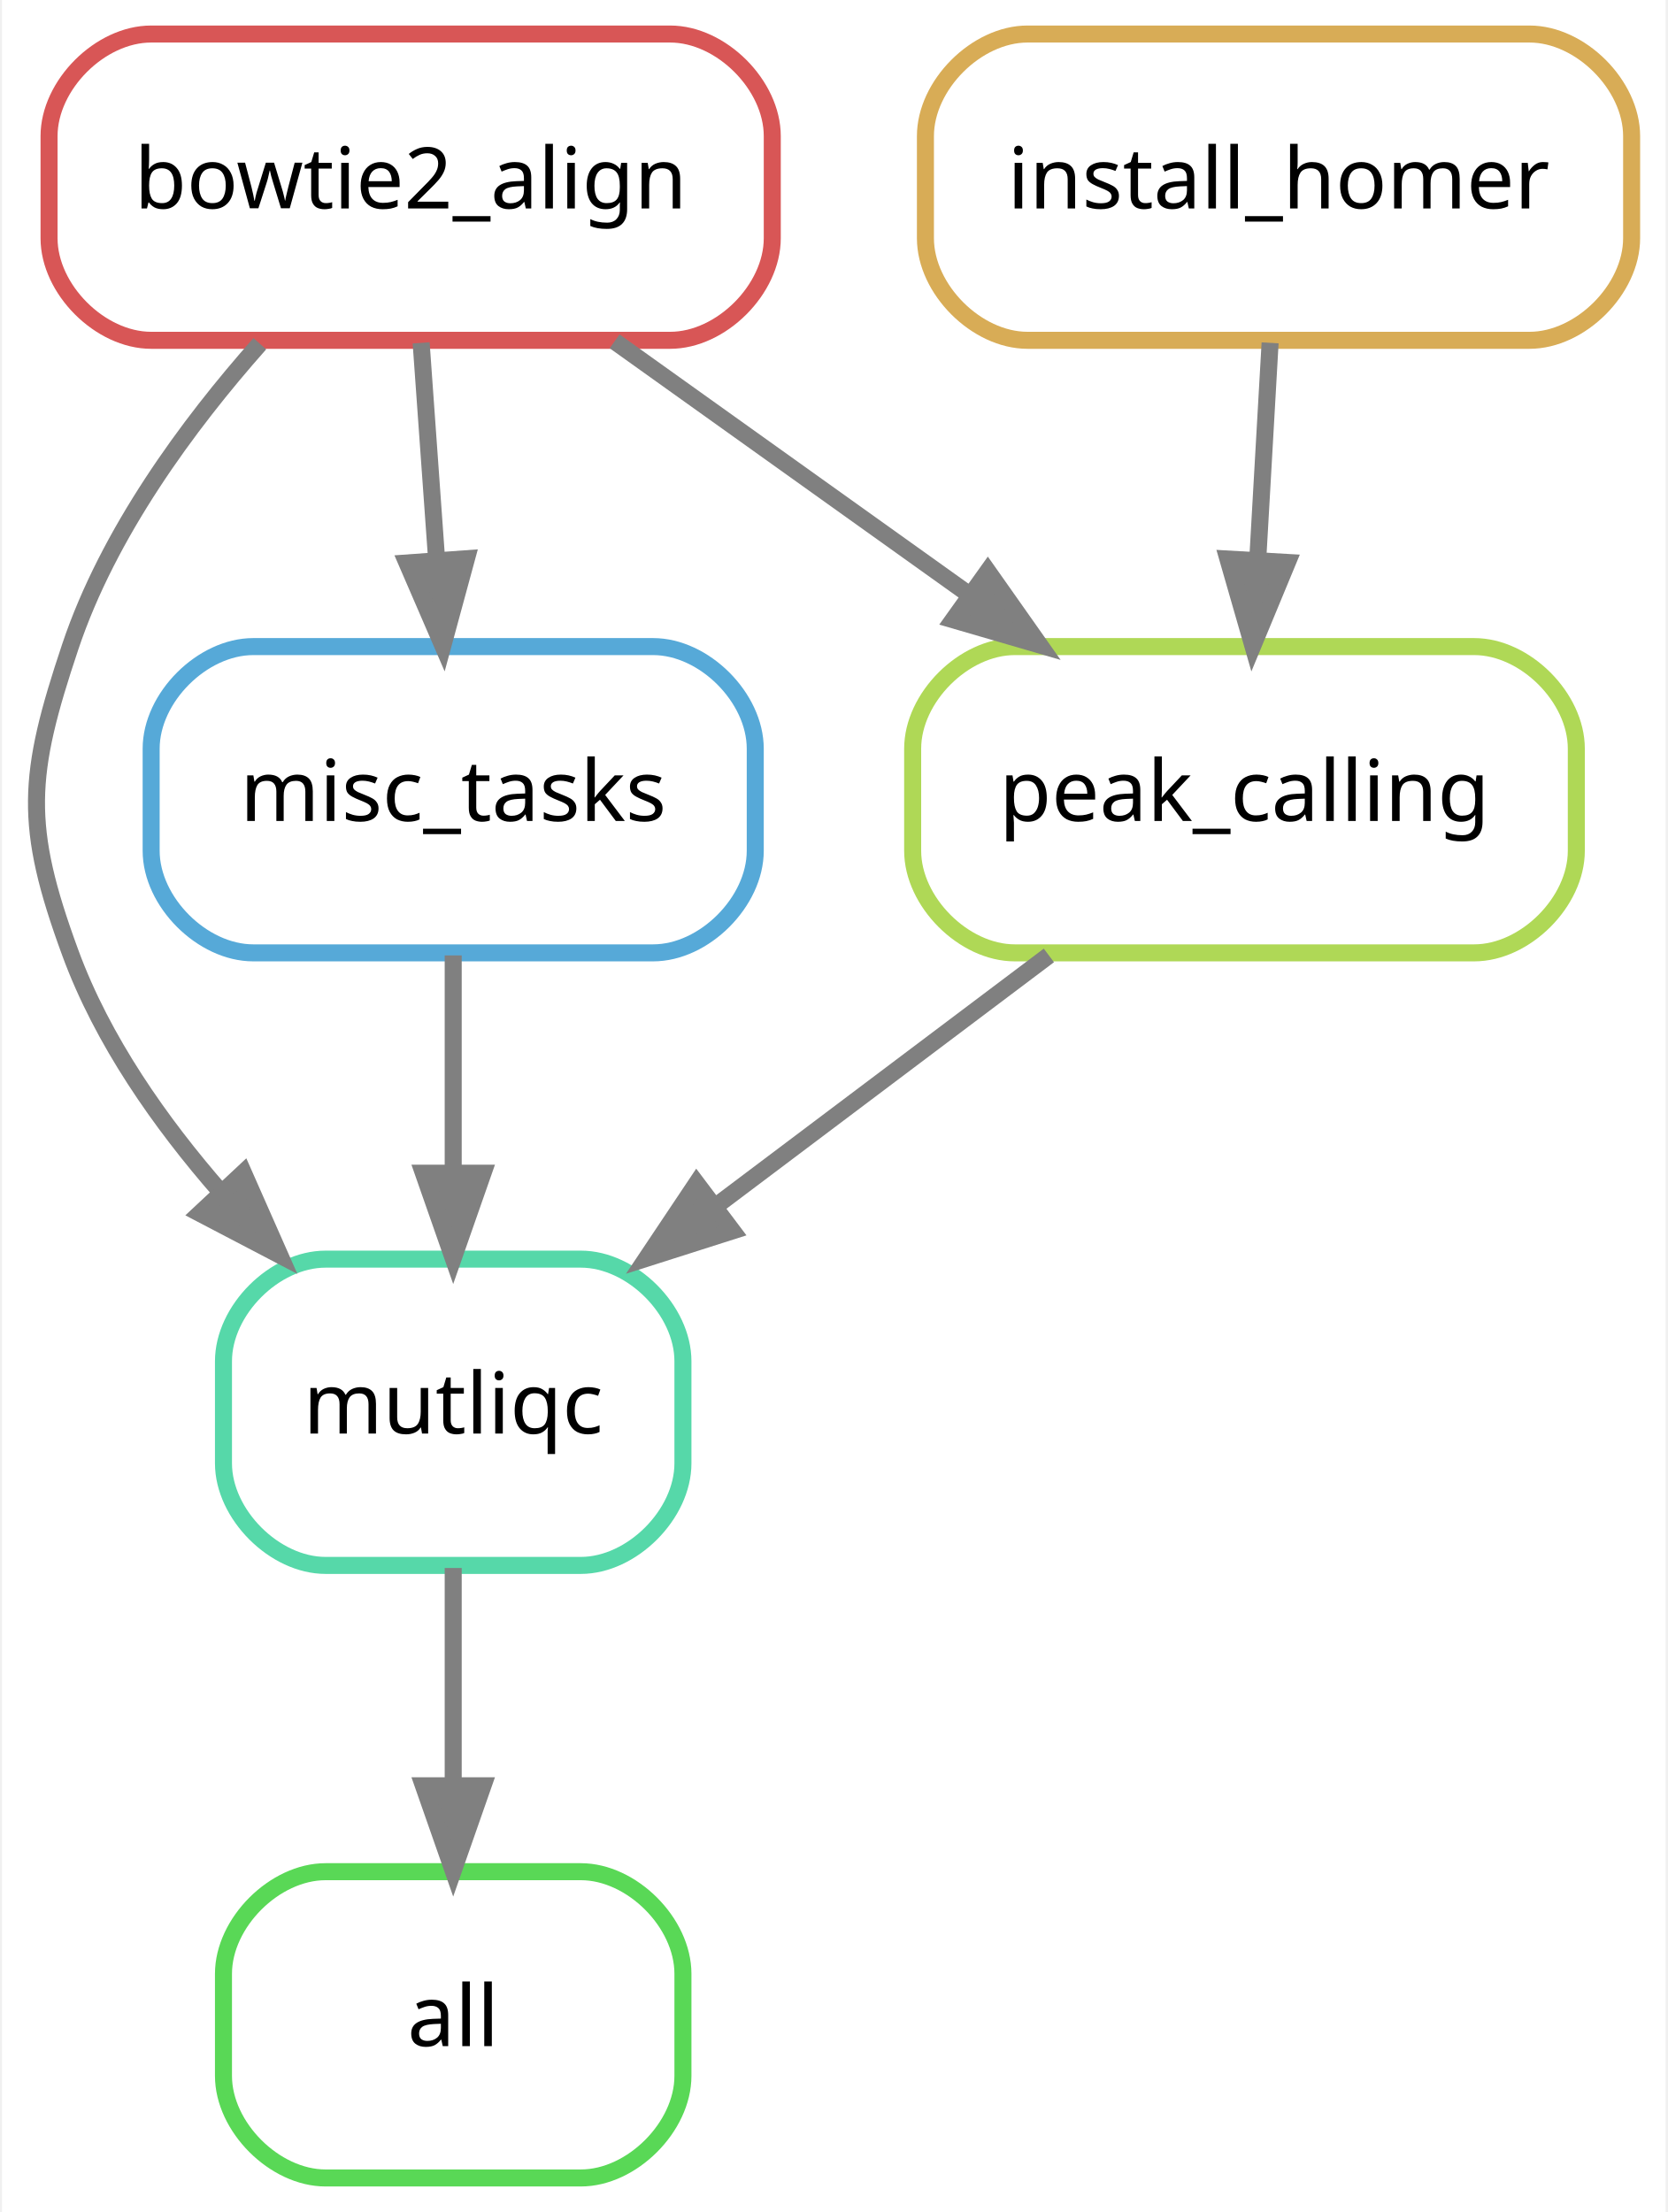
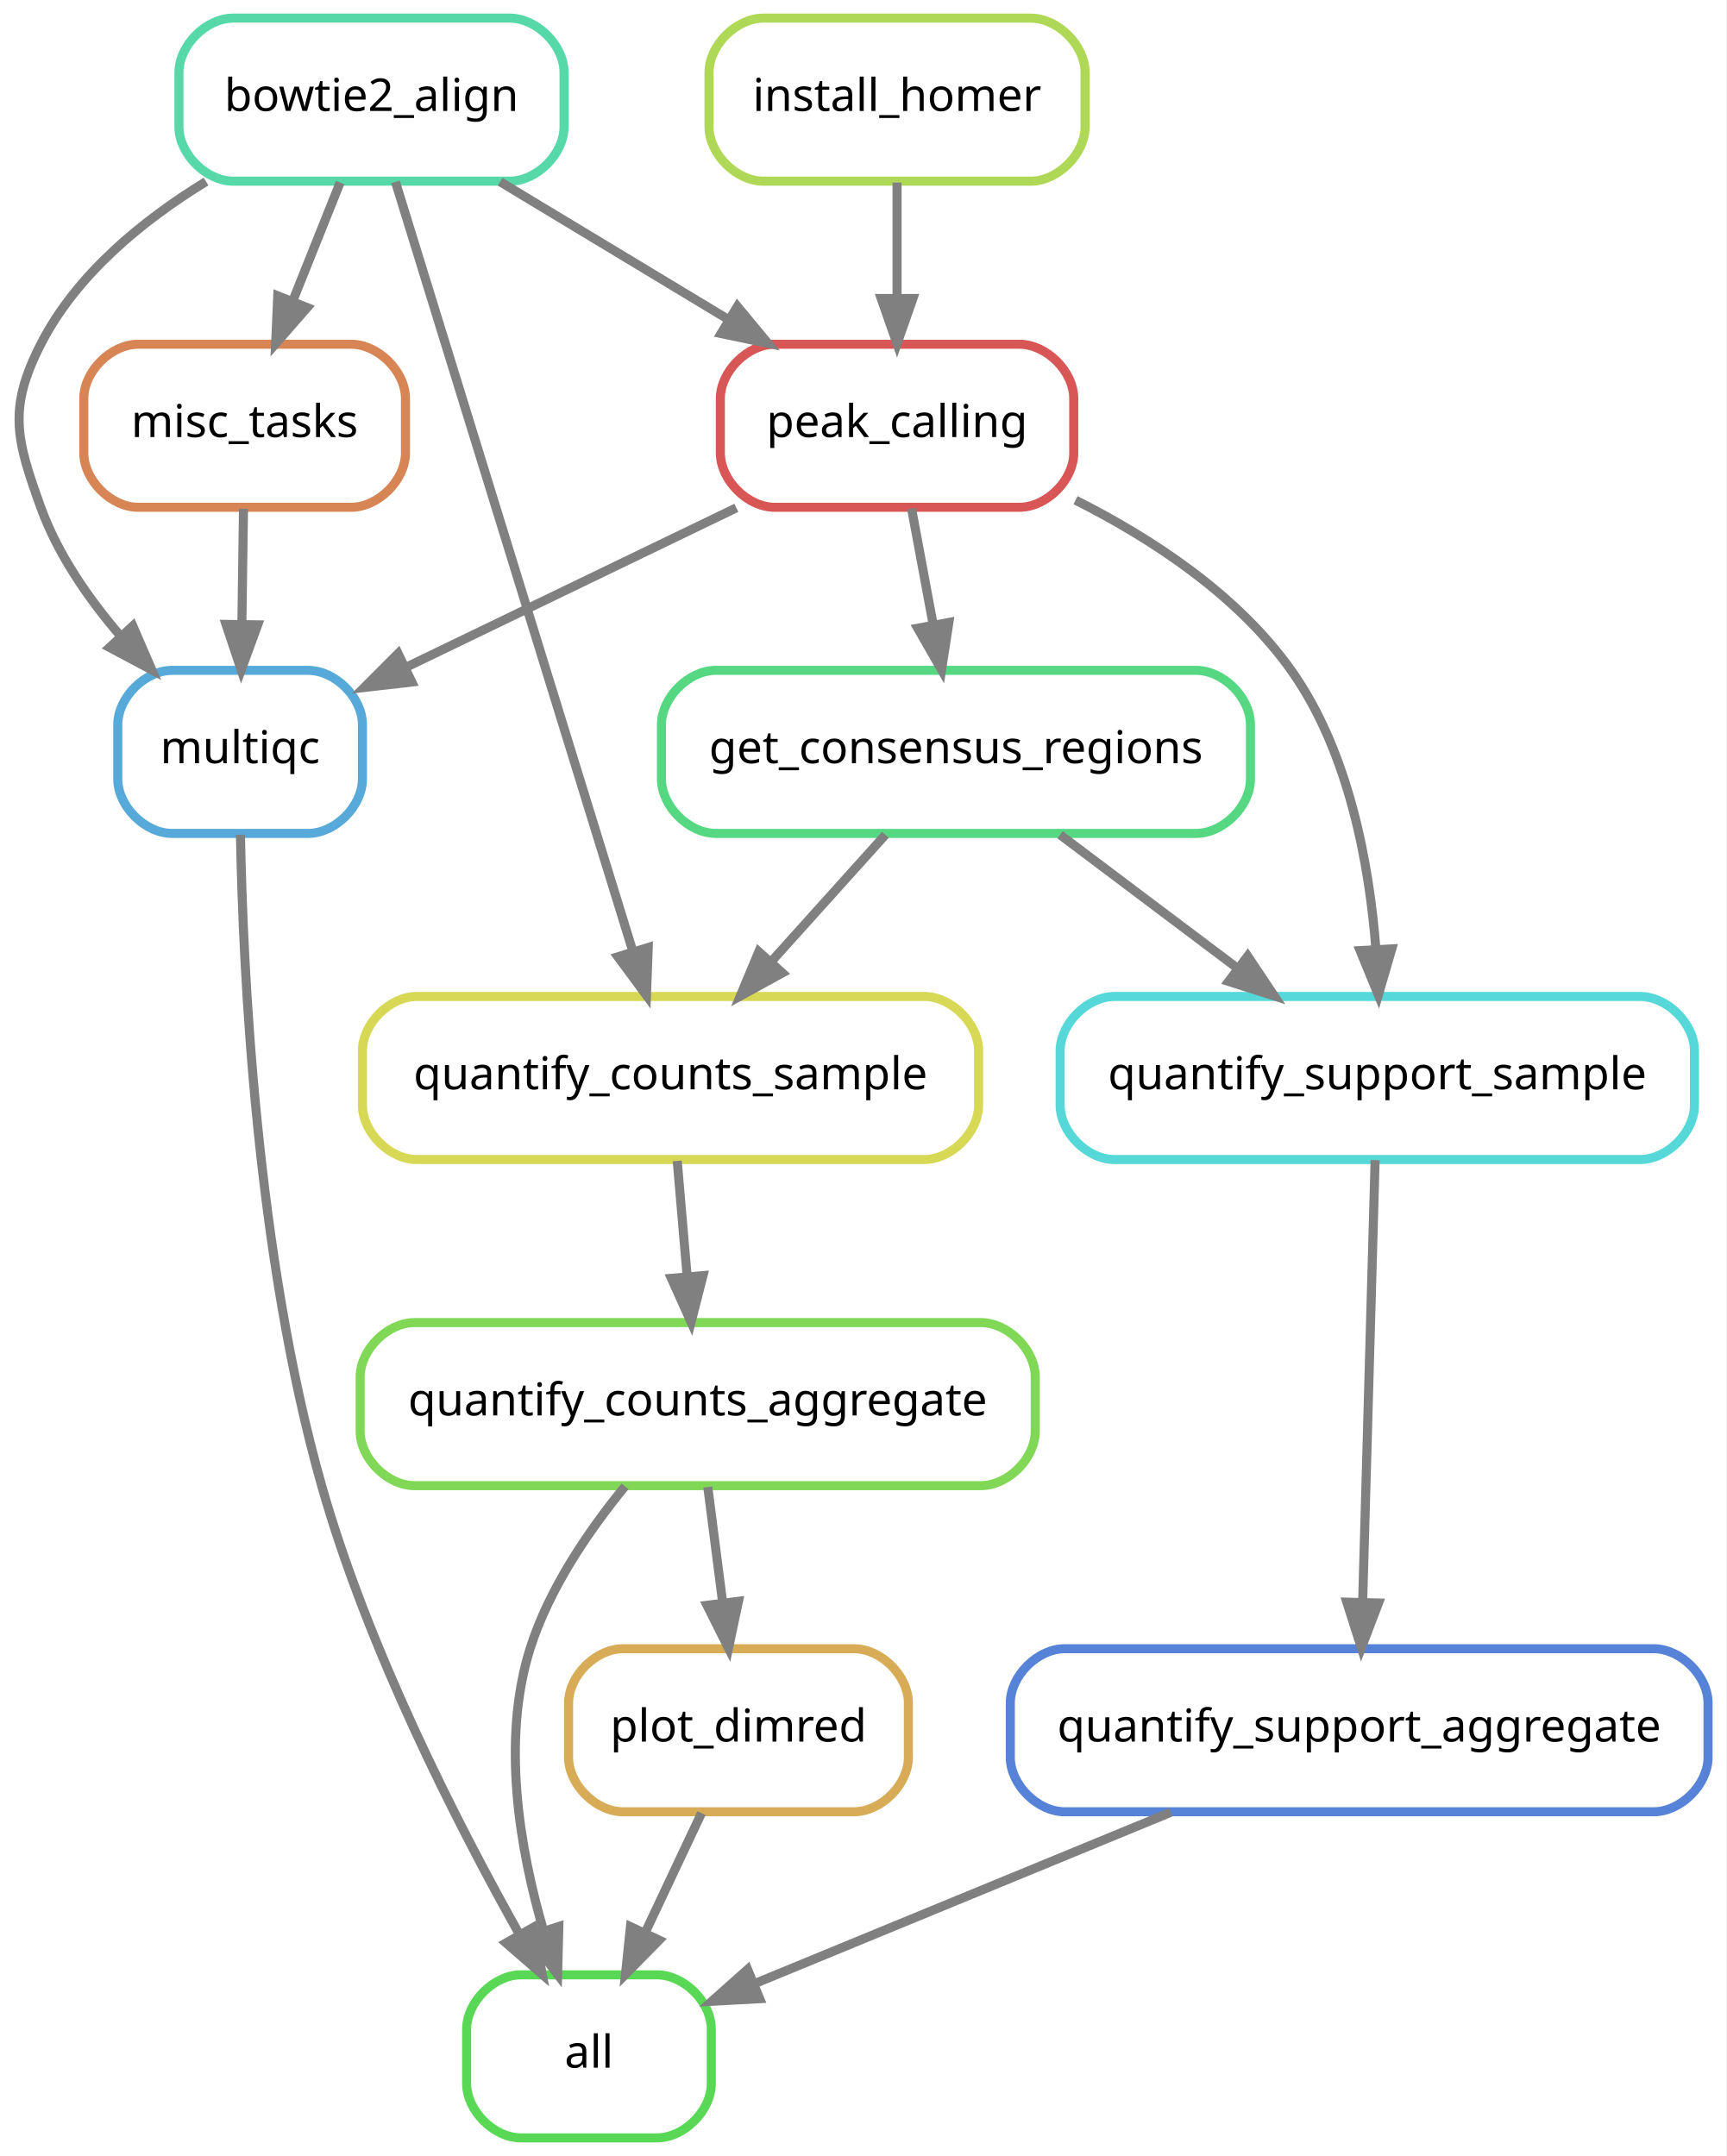
- <svg xmlns="http://www.w3.org/2000/svg" width="196pt" height="260pt" viewBox="0.00 0.00 195.53 260.00">
-   <g id="graph0" class="graph" transform="scale(1 1) rotate(0) translate(4 256)">
-     <polygon fill="white" stroke="transparent" points="-4,4 -4,-256 191.53,-256 191.53,4 -4,4" />
+ <svg xmlns="http://www.w3.org/2000/svg" width="381pt" height="476pt" viewBox="0.00 0.00 380.99 476.00">
+   <g id="graph0" class="graph" transform="scale(1 1) rotate(0) translate(4 472)">
+     <polygon fill="white" stroke="transparent" points="-4,4 -4,-472 376.99,-472 376.99,4 -4,4" />
    <g id="node1" class="node">
-       <path fill="none" stroke="#59d856" stroke-width="2" d="M64.03,-36C64.03,-36 34.03,-36 34.03,-36 28.03,-36 22.03,-30 22.03,-24 22.03,-24 22.03,-12 22.03,-12 22.03,-6 28.03,0 34.03,0 34.03,0 64.03,0 64.03,0 70.03,0 76.03,-6 76.03,-12 76.03,-12 76.03,-24 76.03,-24 76.03,-30 70.03,-36 64.03,-36" />
-       <text text-anchor="middle" x="49.03" y="-15.5" font-family="sans" font-size="10.00">all</text>
+       <path fill="none" stroke="#59d856" stroke-width="2" d="M140.99,-36C140.99,-36 110.99,-36 110.99,-36 104.99,-36 98.99,-30 98.99,-24 98.99,-24 98.99,-12 98.99,-12 98.99,-6 104.99,0 110.99,0 110.99,0 140.99,0 140.99,0 146.99,0 152.99,-6 152.99,-12 152.99,-12 152.99,-24 152.99,-24 152.99,-30 146.99,-36 140.99,-36" />
+       <text text-anchor="middle" x="125.99" y="-15.5" font-family="sans" font-size="10.00">all</text>
    </g>
    <g id="node2" class="node">
-       <path fill="none" stroke="#56d8a9" stroke-width="2" d="M64.03,-108C64.03,-108 34.03,-108 34.03,-108 28.03,-108 22.03,-102 22.03,-96 22.03,-96 22.03,-84 22.03,-84 22.03,-78 28.03,-72 34.03,-72 34.03,-72 64.03,-72 64.03,-72 70.03,-72 76.03,-78 76.03,-84 76.03,-84 76.03,-96 76.03,-96 76.03,-102 70.03,-108 64.03,-108" />
-       <text text-anchor="middle" x="49.03" y="-87.5" font-family="sans" font-size="10.00">mutliqc</text>
+       <path fill="none" stroke="#56a9d8" stroke-width="2" d="M63.99,-324C63.99,-324 33.99,-324 33.99,-324 27.99,-324 21.99,-318 21.99,-312 21.99,-312 21.99,-300 21.99,-300 21.99,-294 27.99,-288 33.99,-288 33.99,-288 63.99,-288 63.99,-288 69.99,-288 75.99,-294 75.99,-300 75.99,-300 75.99,-312 75.99,-312 75.99,-318 69.99,-324 63.99,-324" />
+       <text text-anchor="middle" x="48.99" y="-303.5" font-family="sans" font-size="10.00">multiqc</text>
+     </g>
+     <g id="edge3" class="edge">
+       <path fill="none" stroke="grey" stroke-width="2" d="M49.07,-287.72C49.62,-257.85 52.57,-194.87 66.99,-144 77.2,-107.97 96.89,-69.41 110.71,-44.8" />
+       <polygon fill="grey" stroke="grey" stroke-width="2" points="113.76,-46.51 115.68,-36.09 107.68,-43.04 113.76,-46.51" />
+     </g>
+     <g id="node3" class="node">
+       <path fill="none" stroke="#56d8a9" stroke-width="2" d="M108.49,-468C108.49,-468 47.49,-468 47.49,-468 41.49,-468 35.49,-462 35.49,-456 35.49,-456 35.49,-444 35.49,-444 35.49,-438 41.49,-432 47.49,-432 47.49,-432 108.49,-432 108.49,-432 114.49,-432 120.49,-438 120.49,-444 120.49,-444 120.49,-456 120.49,-456 120.49,-462 114.49,-468 108.49,-468" />
+       <text text-anchor="middle" x="77.99" y="-447.5" font-family="sans" font-size="10.00">bowtie2_align</text>
+     </g>
+     <g id="edge6" class="edge">
+       <path fill="none" stroke="grey" stroke-width="2" d="M41.48,-431.92C27.39,-423.29 12.82,-411.35 4.99,-396 -2.27,-381.75 -0.44,-375.05 4.99,-360 8.75,-349.6 15.53,-339.8 22.66,-331.52" />
+       <polygon fill="grey" stroke="grey" stroke-width="2" points="25.31,-333.81 29.52,-324.08 20.17,-329.06 25.31,-333.81" />
+     </g>
+     <g id="node4" class="node">
+       <path fill="none" stroke="#d85656" stroke-width="2" d="M220.99,-396C220.99,-396 166.99,-396 166.99,-396 160.99,-396 154.99,-390 154.99,-384 154.99,-384 154.99,-372 154.99,-372 154.99,-366 160.99,-360 166.99,-360 166.99,-360 220.99,-360 220.99,-360 226.99,-360 232.99,-366 232.99,-372 232.99,-372 232.99,-384 232.99,-384 232.99,-390 226.99,-396 220.99,-396" />
+       <text text-anchor="middle" x="193.99" y="-375.5" font-family="sans" font-size="10.00">peak_calling</text>
+     </g>
+     <g id="edge9" class="edge">
+       <path fill="none" stroke="grey" stroke-width="2" d="M106.37,-431.88C121.54,-422.72 140.4,-411.34 156.73,-401.48" />
+       <polygon fill="grey" stroke="grey" stroke-width="2" points="158.75,-404.35 165.51,-396.19 155.14,-398.36 158.75,-404.35" />
+     </g>
+     <g id="node6" class="node">
+       <path fill="none" stroke="#d88556" stroke-width="2" d="M73.49,-396C73.49,-396 26.49,-396 26.49,-396 20.49,-396 14.49,-390 14.49,-384 14.49,-384 14.49,-372 14.49,-372 14.49,-366 20.49,-360 26.49,-360 26.49,-360 73.49,-360 73.49,-360 79.49,-360 85.49,-366 85.49,-372 85.49,-372 85.49,-384 85.49,-384 85.49,-390 79.49,-396 73.49,-396" />
+       <text text-anchor="middle" x="49.99" y="-375.5" font-family="sans" font-size="10.00">misc_tasks</text>
+     </g>
+     <g id="edge10" class="edge">
+       <path fill="none" stroke="grey" stroke-width="2" d="M71.07,-431.7C67.92,-423.81 64.11,-414.3 60.61,-405.55" />
+       <polygon fill="grey" stroke="grey" stroke-width="2" points="63.8,-404.09 56.83,-396.1 57.3,-406.69 63.8,-404.09" />
+     </g>
+     <g id="node11" class="node">
+       <path fill="none" stroke="#d6d856" stroke-width="2" d="M199.99,-252C199.99,-252 87.99,-252 87.99,-252 81.99,-252 75.99,-246 75.99,-240 75.99,-240 75.99,-228 75.99,-228 75.99,-222 81.99,-216 87.99,-216 87.99,-216 199.99,-216 199.99,-216 205.99,-216 211.99,-222 211.99,-228 211.99,-228 211.99,-240 211.99,-240 211.99,-246 205.99,-252 199.99,-252" />
+       <text text-anchor="middle" x="143.99" y="-231.5" font-family="sans" font-size="10.00">quantify_counts_sample</text>
+     </g>
+     <g id="edge17" class="edge">
+       <path fill="none" stroke="grey" stroke-width="2" d="M83.28,-431.85C94.75,-394.68 121.96,-306.44 135.72,-261.82" />
+       <polygon fill="grey" stroke="grey" stroke-width="2" points="139.07,-262.82 138.68,-252.23 132.38,-260.76 139.07,-262.82" />
+     </g>
+     <g id="edge5" class="edge">
+       <path fill="none" stroke="grey" stroke-width="2" d="M158.52,-359.88C136.37,-349.18 107.9,-335.44 85.55,-324.65" />
+       <polygon fill="grey" stroke="grey" stroke-width="2" points="86.9,-321.42 76.38,-320.22 83.86,-327.72 86.9,-321.42" />
+     </g>
+     <g id="node8" class="node">
+       <path fill="none" stroke="#56d8d8" stroke-width="2" d="M357.99,-252C357.99,-252 241.99,-252 241.99,-252 235.99,-252 229.99,-246 229.99,-240 229.99,-240 229.99,-228 229.99,-228 229.99,-222 235.99,-216 241.99,-216 241.99,-216 357.99,-216 357.99,-216 363.99,-216 369.99,-222 369.99,-228 369.99,-228 369.99,-240 369.99,-240 369.99,-246 363.99,-252 357.99,-252" />
+       <text text-anchor="middle" x="299.99" y="-231.5" font-family="sans" font-size="10.00">quantify_support_sample</text>
+     </g>
+     <g id="edge13" class="edge">
+       <path fill="none" stroke="grey" stroke-width="2" d="M233.39,-361.57C250.47,-352.97 269.22,-340.59 280.99,-324 293.74,-306.03 298.23,-281.24 299.69,-262.39" />
+       <polygon fill="grey" stroke="grey" stroke-width="2" points="303.19,-262.51 300.22,-252.33 296.2,-262.13 303.19,-262.51" />
+     </g>
+     <g id="node9" class="node">
+       <path fill="none" stroke="#56d882" stroke-width="2" d="M259.99,-324C259.99,-324 153.99,-324 153.99,-324 147.99,-324 141.99,-318 141.99,-312 141.99,-312 141.99,-300 141.99,-300 141.99,-294 147.99,-288 153.99,-288 153.99,-288 259.99,-288 259.99,-288 265.99,-288 271.99,-294 271.99,-300 271.99,-300 271.99,-312 271.99,-312 271.99,-318 265.99,-324 259.99,-324" />
+       <text text-anchor="middle" x="206.99" y="-303.5" font-family="sans" font-size="10.00">get_consensus_regions</text>
+     </g>
+     <g id="edge14" class="edge">
+       <path fill="none" stroke="grey" stroke-width="2" d="M197.2,-359.7C198.64,-351.98 200.36,-342.71 201.96,-334.11" />
+       <polygon fill="grey" stroke="grey" stroke-width="2" points="205.43,-334.58 203.81,-324.1 198.55,-333.3 205.43,-334.58" />
+     </g>
+     <g id="node5" class="node">
+       <path fill="none" stroke="#afd856" stroke-width="2" d="M223.49,-468C223.49,-468 164.49,-468 164.49,-468 158.49,-468 152.49,-462 152.49,-456 152.49,-456 152.49,-444 152.49,-444 152.49,-438 158.49,-432 164.49,-432 164.49,-432 223.49,-432 223.49,-432 229.49,-432 235.49,-438 235.49,-444 235.49,-444 235.49,-456 235.49,-456 235.49,-462 229.49,-468 223.49,-468" />
+       <text text-anchor="middle" x="193.99" y="-447.5" font-family="sans" font-size="10.00">install_homer</text>
+     </g>
+     <g id="edge8" class="edge">
+       <path fill="none" stroke="grey" stroke-width="2" d="M193.99,-431.7C193.99,-423.98 193.99,-414.71 193.99,-406.11" />
+       <polygon fill="grey" stroke="grey" stroke-width="2" points="197.49,-406.1 193.99,-396.1 190.49,-406.1 197.49,-406.1" />
+     </g>
+     <g id="edge7" class="edge">
+       <path fill="none" stroke="grey" stroke-width="2" d="M49.74,-359.7C49.63,-351.98 49.5,-342.71 49.38,-334.11" />
+       <polygon fill="grey" stroke="grey" stroke-width="2" points="52.88,-334.05 49.24,-324.1 45.88,-334.15 52.88,-334.05" />
+     </g>
+     <g id="node7" class="node">
+       <path fill="none" stroke="#5682d8" stroke-width="2" d="M360.99,-108C360.99,-108 230.99,-108 230.99,-108 224.99,-108 218.99,-102 218.99,-96 218.99,-96 218.99,-84 218.99,-84 218.99,-78 224.99,-72 230.99,-72 230.99,-72 360.99,-72 360.99,-72 366.99,-72 372.99,-78 372.99,-84 372.99,-84 372.99,-96 372.99,-96 372.99,-102 366.99,-108 360.99,-108" />
+       <text text-anchor="middle" x="295.99" y="-87.5" font-family="sans" font-size="10.00">quantify_support_aggregate</text>
+     </g>
+     <g id="edge4" class="edge">
+       <path fill="none" stroke="grey" stroke-width="2" d="M254.4,-71.88C226.3,-60.3 189.55,-45.17 162.56,-34.06" />
+       <polygon fill="grey" stroke="grey" stroke-width="2" points="163.68,-30.73 153.1,-30.16 161.01,-37.2 163.68,-30.73" />
+     </g>
+     <g id="edge11" class="edge">
+       <path fill="none" stroke="grey" stroke-width="2" d="M299.51,-215.87C298.83,-191.67 297.57,-147.21 296.76,-118.39" />
+       <polygon fill="grey" stroke="grey" stroke-width="2" points="300.26,-118.09 296.48,-108.19 293.26,-118.28 300.26,-118.09" />
+     </g>
+     <g id="edge12" class="edge">
+       <path fill="none" stroke="grey" stroke-width="2" d="M229.98,-287.7C241.81,-278.8 256.38,-267.82 269.17,-258.2" />
+       <polygon fill="grey" stroke="grey" stroke-width="2" points="271.38,-260.91 277.27,-252.1 267.17,-255.32 271.38,-260.91" />
+     </g>
+     <g id="edge16" class="edge">
+       <path fill="none" stroke="grey" stroke-width="2" d="M191.42,-287.7C183.79,-279.22 174.47,-268.86 166.12,-259.58" />
+       <polygon fill="grey" stroke="grey" stroke-width="2" points="168.68,-257.2 159.39,-252.1 163.47,-261.88 168.68,-257.2" />
+     </g>
+     <g id="node10" class="node">
+       <path fill="none" stroke="#80d856" stroke-width="2" d="M212.49,-180C212.49,-180 87.49,-180 87.49,-180 81.49,-180 75.49,-174 75.49,-168 75.49,-168 75.49,-156 75.49,-156 75.49,-150 81.49,-144 87.49,-144 87.49,-144 212.49,-144 212.49,-144 218.49,-144 224.49,-150 224.49,-156 224.49,-156 224.49,-168 224.49,-168 224.49,-174 218.49,-180 212.49,-180" />
+       <text text-anchor="middle" x="149.99" y="-159.5" font-family="sans" font-size="10.00">quantify_counts_aggregate</text>
    </g>
    <g id="edge1" class="edge">
-       <path fill="none" stroke="grey" stroke-width="2" d="M49.03,-71.7C49.03,-63.98 49.03,-54.71 49.03,-46.11" />
-       <polygon fill="grey" stroke="grey" stroke-width="2" points="52.53,-46.1 49.03,-36.1 45.53,-46.1 52.53,-46.1" />
+       <path fill="none" stroke="grey" stroke-width="2" d="M133.95,-143.85C125.98,-134.12 117.17,-121.27 112.99,-108 106.58,-87.61 110.74,-63.58 116,-45.63" />
+       <polygon fill="grey" stroke="grey" stroke-width="2" points="119.34,-46.68 119.07,-36.09 112.68,-44.54 119.34,-46.68" />
    </g>
-     <g id="node3" class="node">
-       <path fill="none" stroke="#d85656" stroke-width="2" d="M74.53,-252C74.53,-252 13.53,-252 13.53,-252 7.53,-252 1.53,-246 1.53,-240 1.53,-240 1.53,-228 1.53,-228 1.53,-222 7.53,-216 13.53,-216 13.53,-216 74.53,-216 74.53,-216 80.53,-216 86.53,-222 86.53,-228 86.53,-228 86.53,-240 86.53,-240 86.53,-246 80.53,-252 74.53,-252" />
-       <text text-anchor="middle" x="44.03" y="-231.5" font-family="sans" font-size="10.00">bowtie2_align</text>
+     <g id="node12" class="node">
+       <path fill="none" stroke="#d8ac56" stroke-width="2" d="M184.49,-108C184.49,-108 133.49,-108 133.49,-108 127.49,-108 121.49,-102 121.49,-96 121.49,-96 121.49,-84 121.49,-84 121.49,-78 127.49,-72 133.49,-72 133.49,-72 184.49,-72 184.49,-72 190.49,-72 196.49,-78 196.49,-84 196.49,-84 196.49,-96 196.49,-96 196.49,-102 190.49,-108 184.49,-108" />
+       <text text-anchor="middle" x="158.99" y="-87.5" font-family="sans" font-size="10.00">plot_dimred</text>
    </g>
-     <g id="edge3" class="edge">
-       <path fill="none" stroke="grey" stroke-width="2" d="M26.3,-215.6C17.79,-206 8.5,-193.34 4.03,-180 -1.05,-164.83 -1.49,-159.02 4.03,-144 7.81,-133.7 14.59,-124.02 21.75,-115.84" />
-       <polygon fill="grey" stroke="grey" stroke-width="2" points="24.37,-118.16 28.65,-108.47 19.26,-113.38 24.37,-118.16" />
+     <g id="edge18" class="edge">
+       <path fill="none" stroke="grey" stroke-width="2" d="M152.22,-143.7C153.21,-135.98 154.4,-126.71 155.51,-118.11" />
+       <polygon fill="grey" stroke="grey" stroke-width="2" points="158.99,-118.47 156.79,-108.1 152.05,-117.58 158.99,-118.47" />
    </g>
-     <g id="node4" class="node">
-       <path fill="none" stroke="#afd856" stroke-width="2" d="M169.03,-180C169.03,-180 115.03,-180 115.03,-180 109.03,-180 103.03,-174 103.03,-168 103.03,-168 103.03,-156 103.03,-156 103.03,-150 109.03,-144 115.03,-144 115.03,-144 169.03,-144 169.03,-144 175.03,-144 181.03,-150 181.03,-156 181.03,-156 181.03,-168 181.03,-168 181.03,-174 175.03,-180 169.03,-180" />
-       <text text-anchor="middle" x="142.03" y="-159.5" font-family="sans" font-size="10.00">peak_calling</text>
-     </g>
-     <g id="edge6" class="edge">
-       <path fill="none" stroke="grey" stroke-width="2" d="M68,-215.88C80.58,-206.89 96.16,-195.76 109.78,-186.03" />
-       <polygon fill="grey" stroke="grey" stroke-width="2" points="111.86,-188.85 117.96,-180.19 107.79,-183.15 111.86,-188.85" />
-     </g>
-     <g id="node6" class="node">
-       <path fill="none" stroke="#56a9d8" stroke-width="2" d="M72.53,-180C72.53,-180 25.53,-180 25.53,-180 19.53,-180 13.53,-174 13.53,-168 13.53,-168 13.53,-156 13.53,-156 13.53,-150 19.53,-144 25.53,-144 25.53,-144 72.53,-144 72.53,-144 78.53,-144 84.53,-150 84.53,-156 84.53,-156 84.53,-168 84.53,-168 84.53,-174 78.53,-180 72.53,-180" />
-       <text text-anchor="middle" x="49.03" y="-159.5" font-family="sans" font-size="10.00">misc_tasks</text>
-     </g>
-     <g id="edge7" class="edge">
-       <path fill="none" stroke="grey" stroke-width="2" d="M45.26,-215.7C45.82,-207.98 46.48,-198.71 47.09,-190.11" />
-       <polygon fill="grey" stroke="grey" stroke-width="2" points="50.59,-190.33 47.81,-180.1 43.6,-189.83 50.59,-190.33" />
+     <g id="edge15" class="edge">
+       <path fill="none" stroke="grey" stroke-width="2" d="M145.47,-215.7C146.14,-207.98 146.93,-198.71 147.67,-190.11" />
+       <polygon fill="grey" stroke="grey" stroke-width="2" points="151.16,-190.37 148.53,-180.1 144.18,-189.77 151.16,-190.37" />
    </g>
    <g id="edge2" class="edge">
-       <path fill="none" stroke="grey" stroke-width="2" d="M119.04,-143.7C107.21,-134.8 92.64,-123.82 79.85,-114.2" />
-       <polygon fill="grey" stroke="grey" stroke-width="2" points="81.85,-111.32 71.75,-108.1 77.64,-116.91 81.85,-111.32" />
-     </g>
-     <g id="node5" class="node">
-       <path fill="none" stroke="#d8ac56" stroke-width="2" d="M175.53,-252C175.53,-252 116.53,-252 116.53,-252 110.53,-252 104.53,-246 104.53,-240 104.53,-240 104.53,-228 104.53,-228 104.53,-222 110.53,-216 116.53,-216 116.53,-216 175.53,-216 175.53,-216 181.53,-216 187.53,-222 187.53,-228 187.53,-228 187.53,-240 187.53,-240 187.53,-246 181.53,-252 175.53,-252" />
-       <text text-anchor="middle" x="146.03" y="-231.5" font-family="sans" font-size="10.00">install_homer</text>
-     </g>
-     <g id="edge5" class="edge">
-       <path fill="none" stroke="grey" stroke-width="2" d="M145.04,-215.7C144.6,-207.98 144.07,-198.71 143.58,-190.11" />
-       <polygon fill="grey" stroke="grey" stroke-width="2" points="147.07,-189.89 143.01,-180.1 140.08,-190.29 147.07,-189.89" />
-     </g>
-     <g id="edge4" class="edge">
-       <path fill="none" stroke="grey" stroke-width="2" d="M49.03,-143.7C49.03,-135.98 49.03,-126.71 49.03,-118.11" />
-       <polygon fill="grey" stroke="grey" stroke-width="2" points="52.53,-118.1 49.03,-108.1 45.53,-118.1 52.53,-118.1" />
+       <path fill="none" stroke="grey" stroke-width="2" d="M150.83,-71.7C147.08,-63.73 142.54,-54.1 138.37,-45.26" />
+       <polygon fill="grey" stroke="grey" stroke-width="2" points="141.48,-43.66 134.05,-36.1 135.15,-46.64 141.48,-43.66" />
    </g>
  </g>
</svg>
